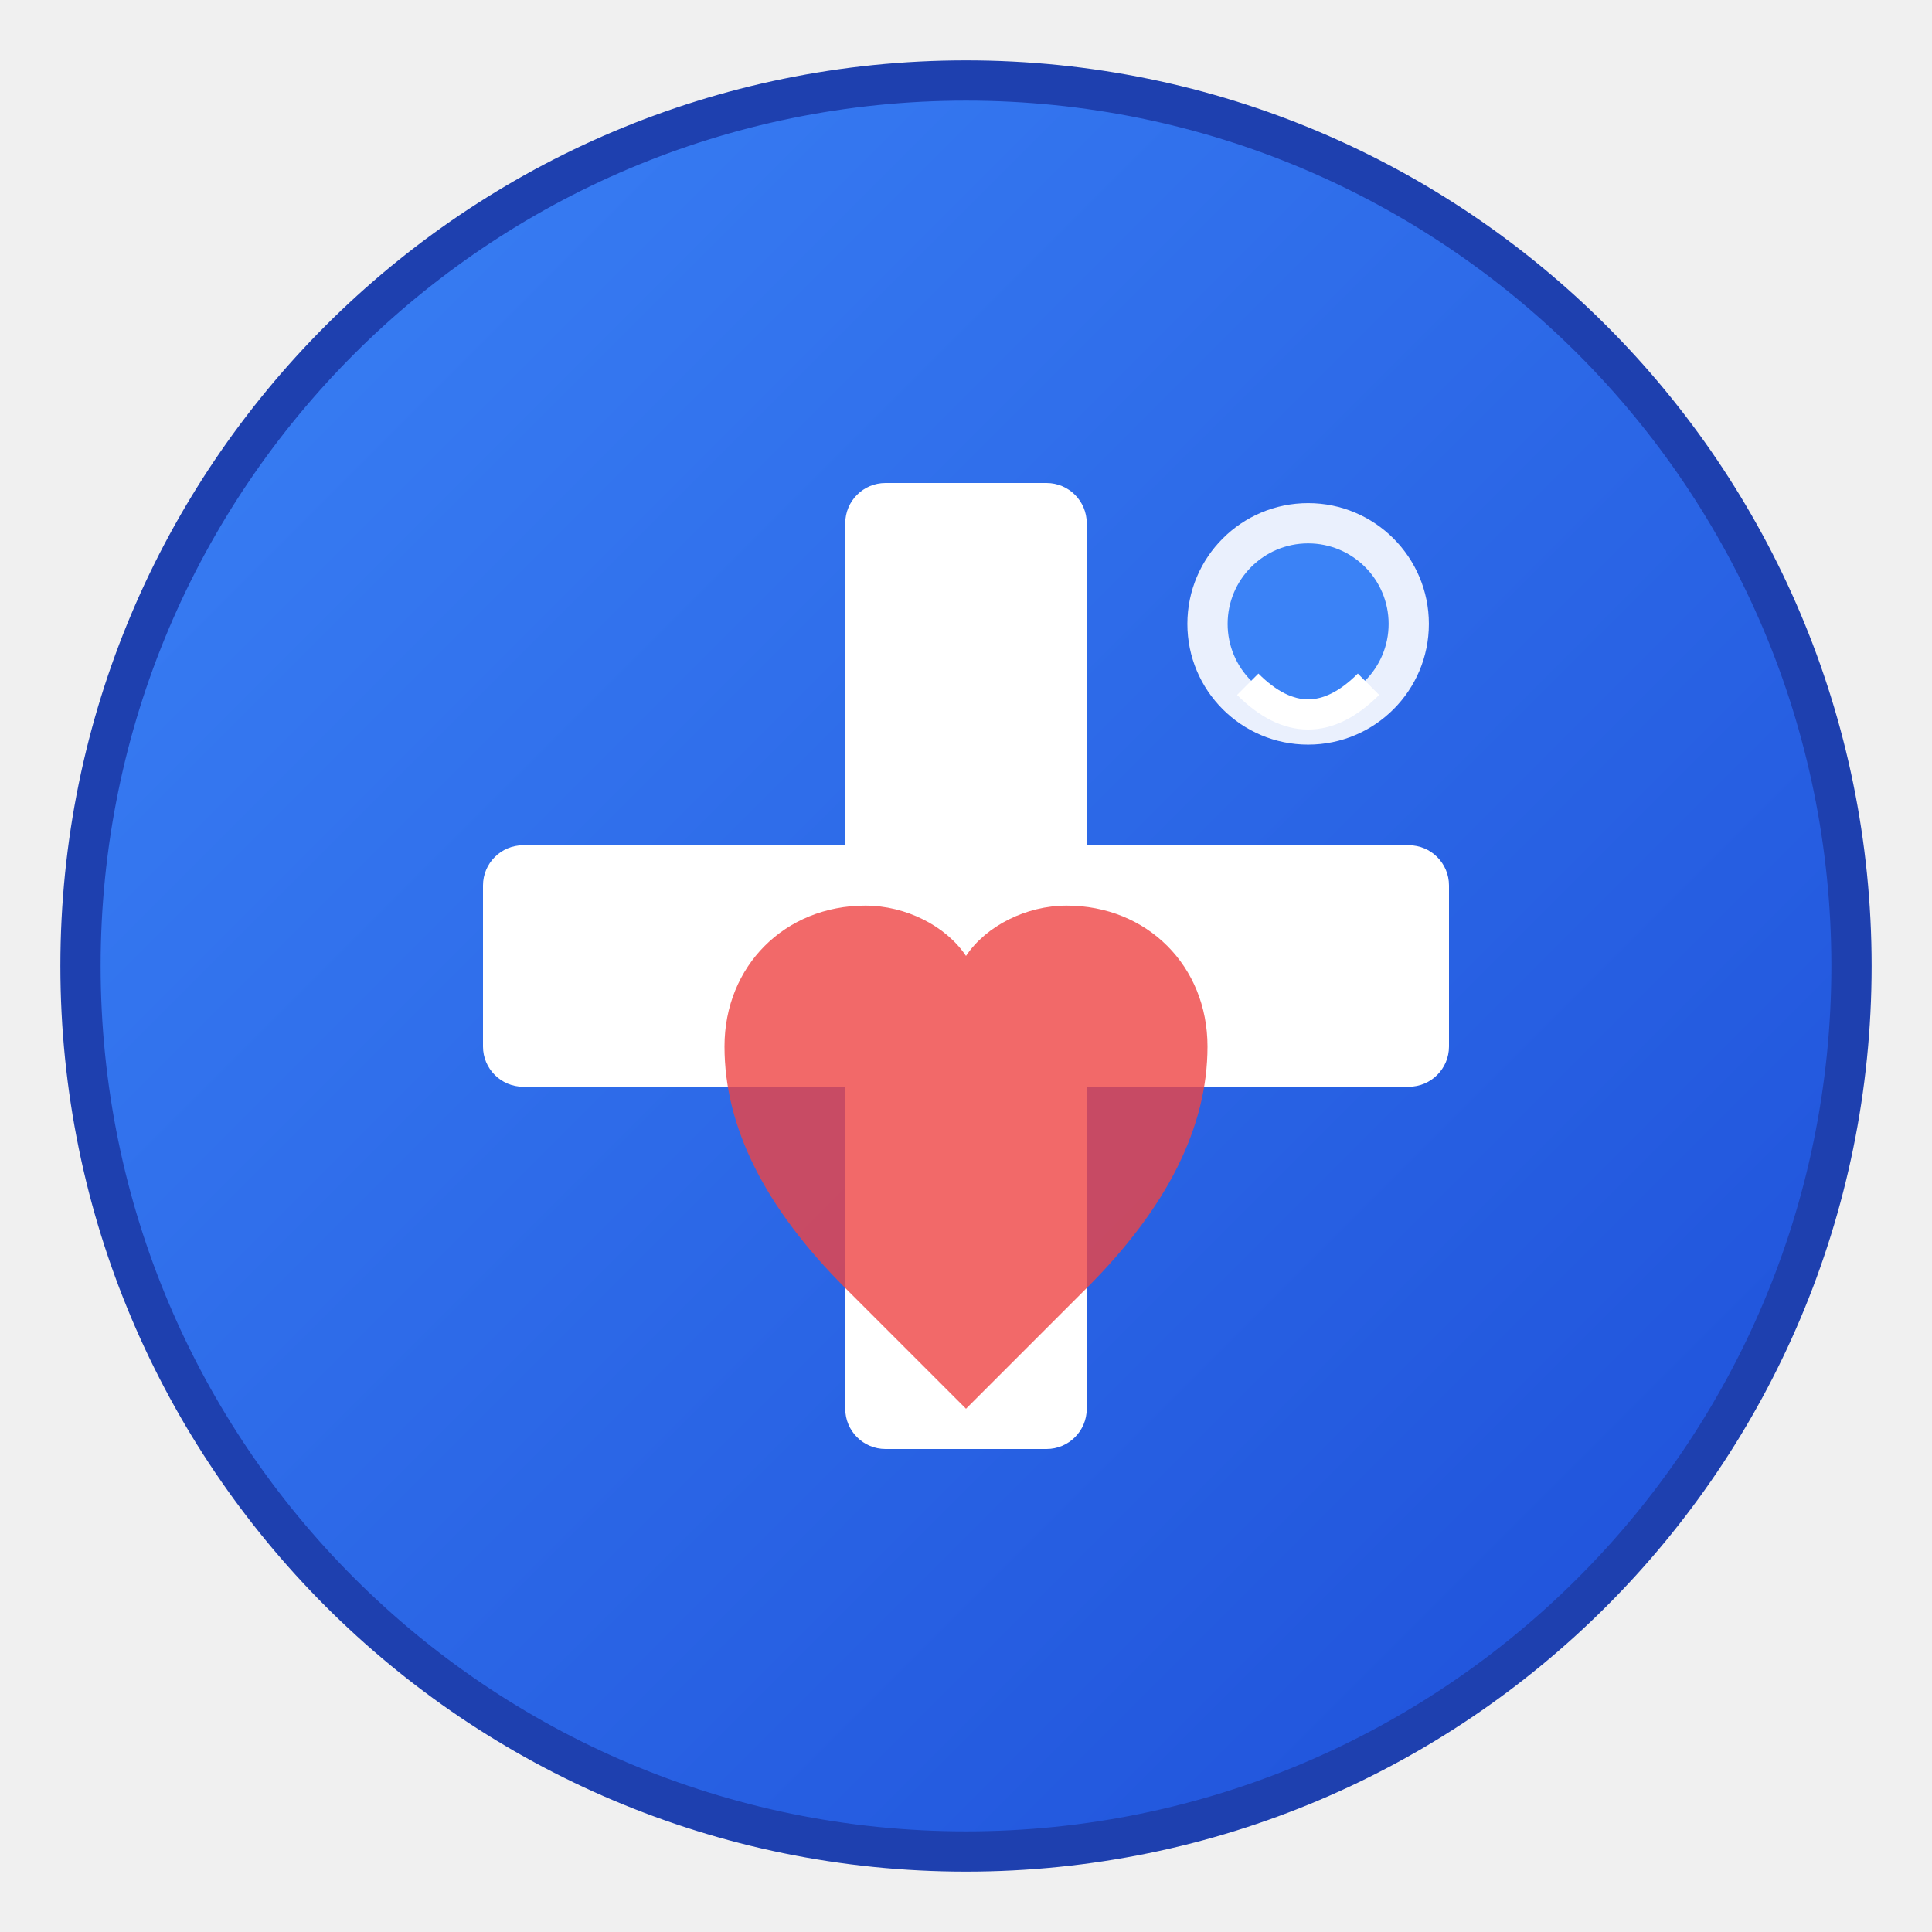
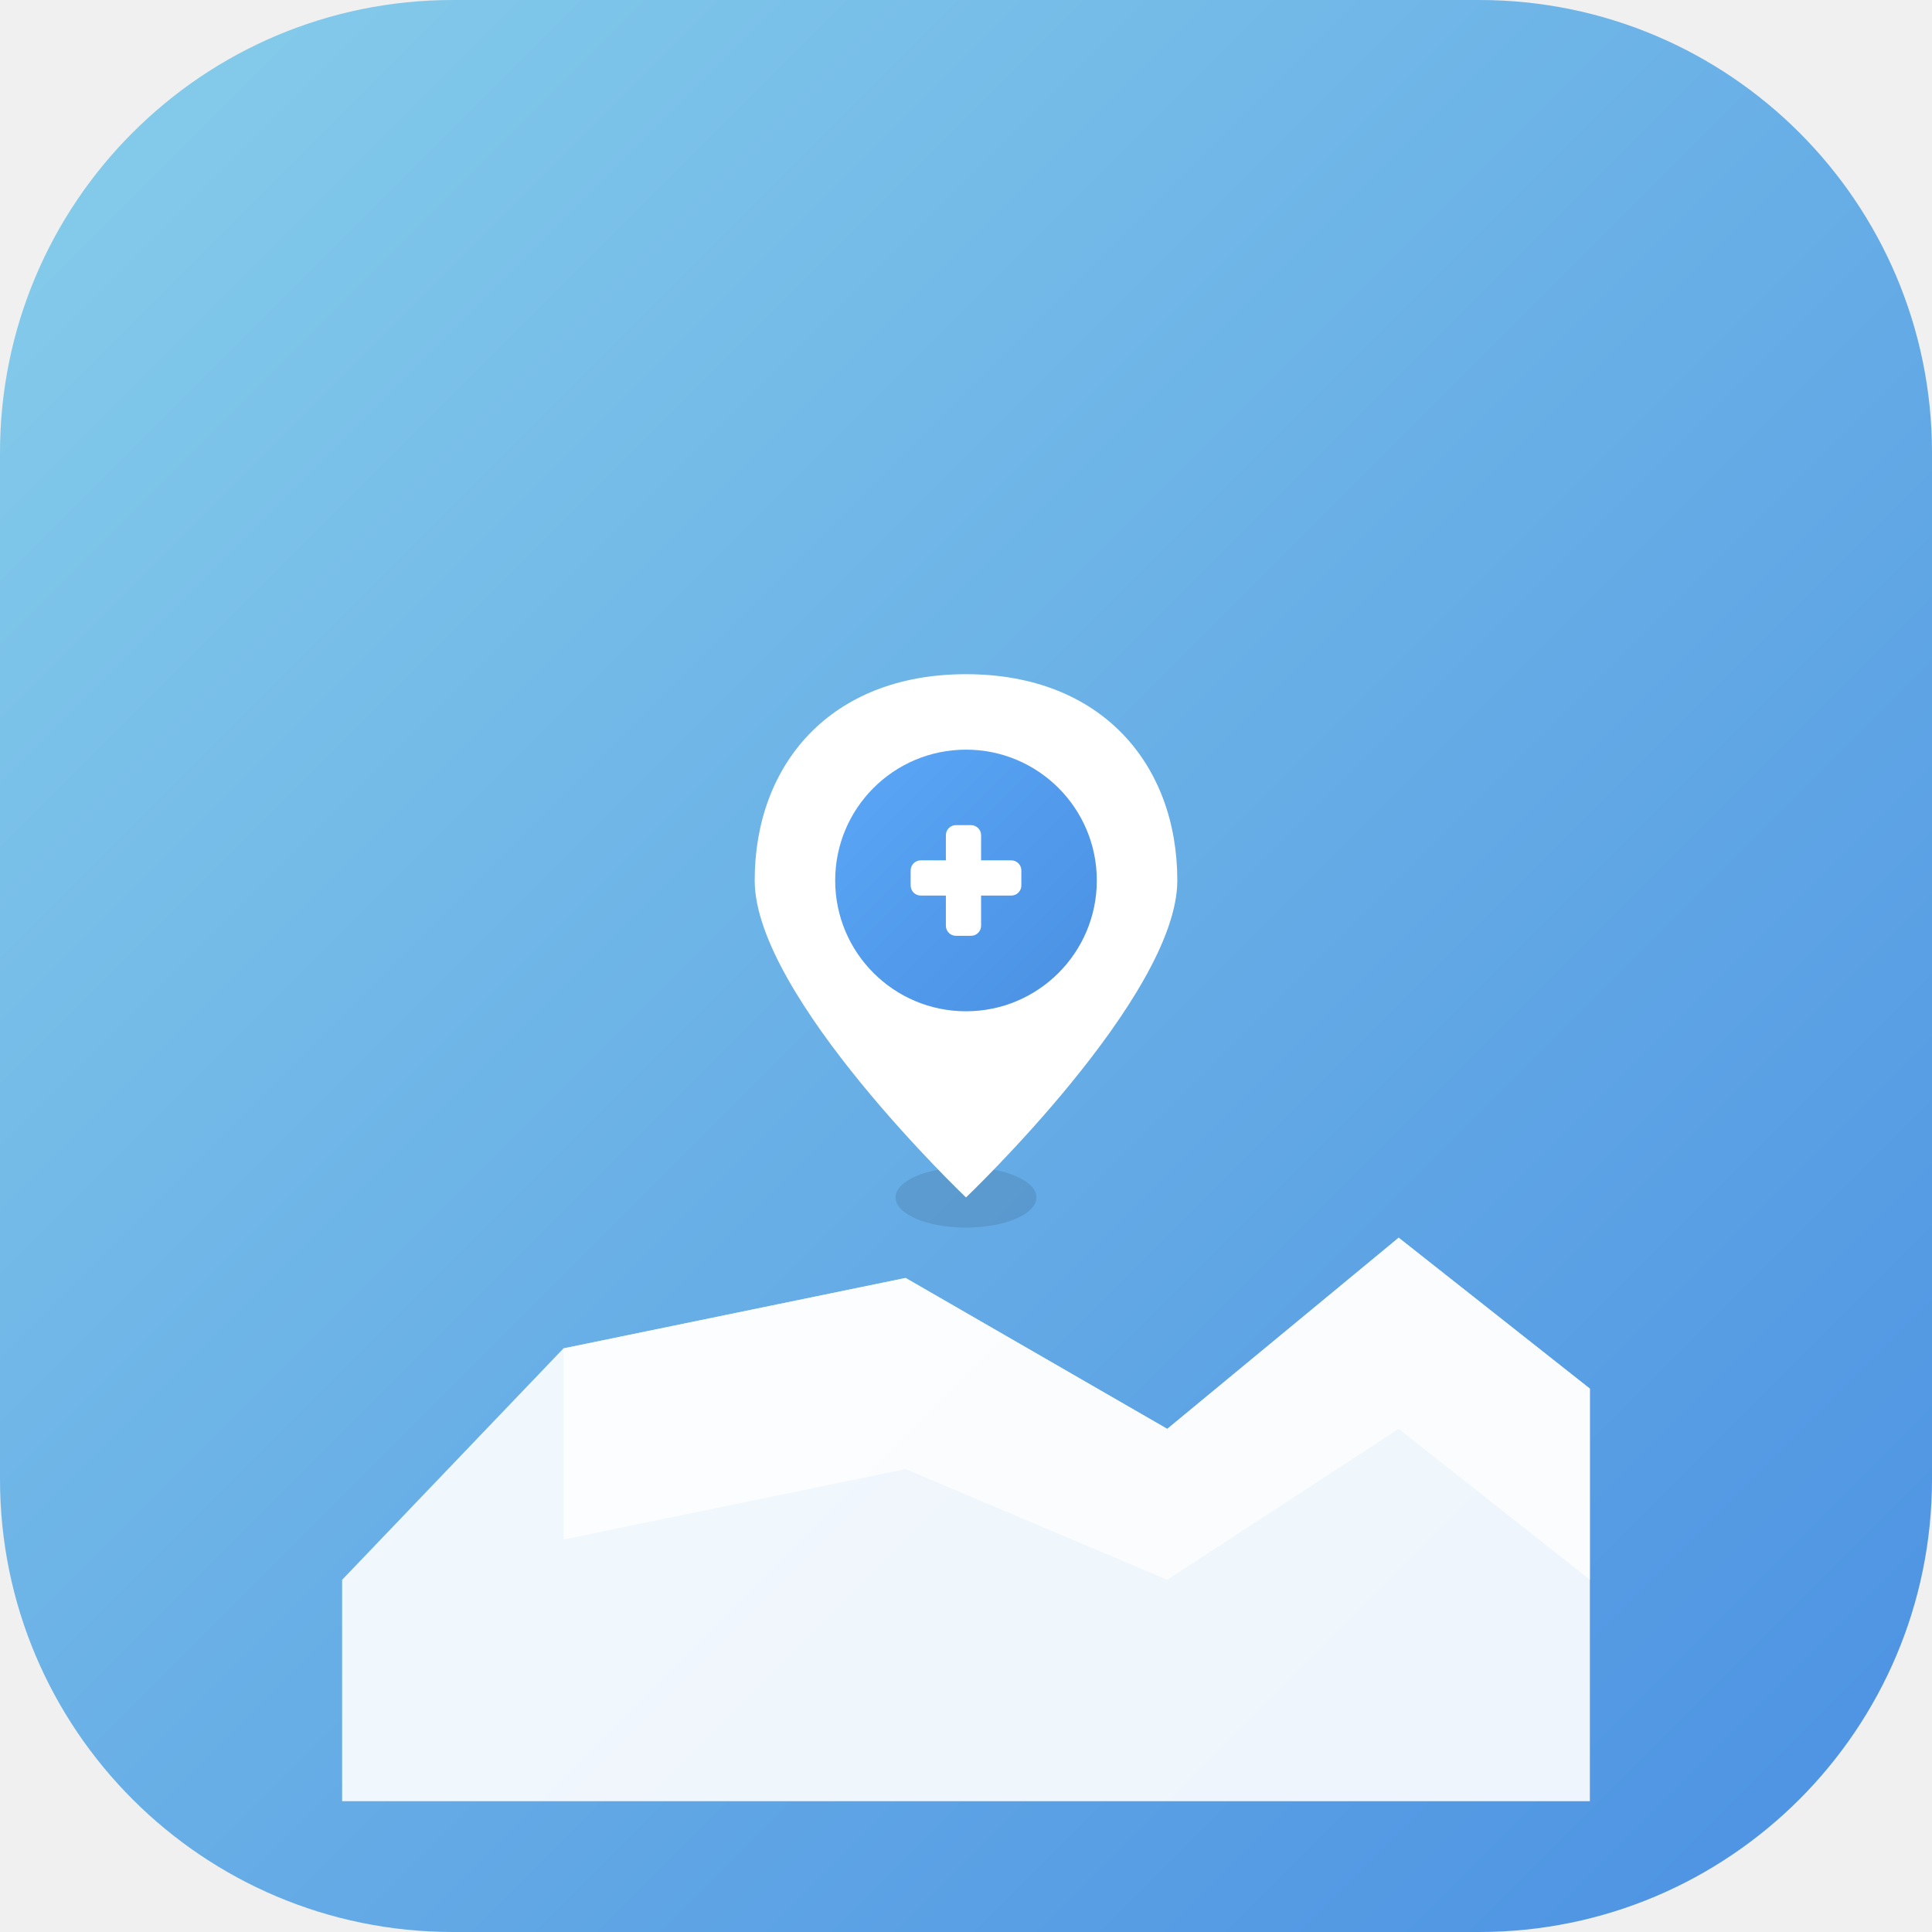
- <svg xmlns="http://www.w3.org/2000/svg" viewBox="0 0 192 192" width="192" height="192">
+ <svg xmlns="http://www.w3.org/2000/svg" width="192" height="192" viewBox="0 0 192 192">
  <defs>
-     <linearGradient id="grad1" x1="0%" y1="0%" x2="100%" y2="100%">
-       <stop offset="0%" style="stop-color:#3b82f6;stop-opacity:1" />
-       <stop offset="100%" style="stop-color:#1d4ed8;stop-opacity:1" />
+     <linearGradient id="bgGradient" x1="0%" y1="0%" x2="100%" y2="100%">
+       <stop offset="0%" style="stop-color:#87CEEB;stop-opacity:1" />
+       <stop offset="100%" style="stop-color:#4A90E2;stop-opacity:1" />
+     </linearGradient>
+     <linearGradient id="iconGradient" x1="0%" y1="0%" x2="100%" y2="100%">
+       <stop offset="0%" style="stop-color:#5BA7F7;stop-opacity:1" />
+       <stop offset="100%" style="stop-color:#4A90E2;stop-opacity:1" />
    </linearGradient>
  </defs>
-   <circle cx="96" cy="96" r="88" fill="url(#grad1)" stroke="#1e40af" stroke-width="4" />
-   <rect x="84" y="48" width="24" height="96" fill="white" rx="4" />
-   <rect x="48" y="84" width="96" height="24" fill="white" rx="4" />
-   <path d="M96 140 L84 128 C76 120 72 112 72 104 C72 96 78 90 86 90 C90 90 94 92 96 95 C98 92 102 90 106 90 C114 90 120 96 120 104 C120 112 116 120 108 128 L96 140 Z" fill="#ef4444" opacity="0.8" />
-   <circle cx="130" cy="62" r="12" fill="white" opacity="0.9" />
-   <circle cx="130" cy="62" r="8" fill="#3b82f6" />
-   <path d="M124 68 Q130 74 136 68" stroke="white" stroke-width="3" fill="none" />
+   <rect width="192" height="192" rx="45" ry="45" fill="url(#bgGradient)" />
+   <g transform="translate(34, 112)">
+     <polygon points="0,45 22,22 56,15 82,30 105,11 124,26 124,67 0,67" fill="rgba(255,255,255,0.9)" />
+     <polygon points="22,22 56,15 82,30 105,11 124,26 124,45 105,30 82,45 56,34 22,41" fill="rgba(255,255,255,0.7)" />
+   </g>
+   <g transform="translate(75, 52)">
+     <ellipse cx="21" cy="67" rx="7" ry="3" fill="rgba(0,0,0,0.1)" />
+     <path d="M21 15 C7.5 15 0 24 0 35.5 C0 47 21 67 21 67 C21 67 42 47 42 35.5 C42 24 34.5 15 21 15 Z" fill="white" />
+     <circle cx="21" cy="35.5" r="13" fill="url(#iconGradient)" />
+     <g transform="translate(15.5, 30)">
+       <rect x="0" y="3.5" width="11" height="3.5" rx="1" ry="1" fill="white" />
+       <rect x="3.5" y="0" width="3.5" height="11" rx="1" ry="1" fill="white" />
+     </g>
+   </g>
</svg>
